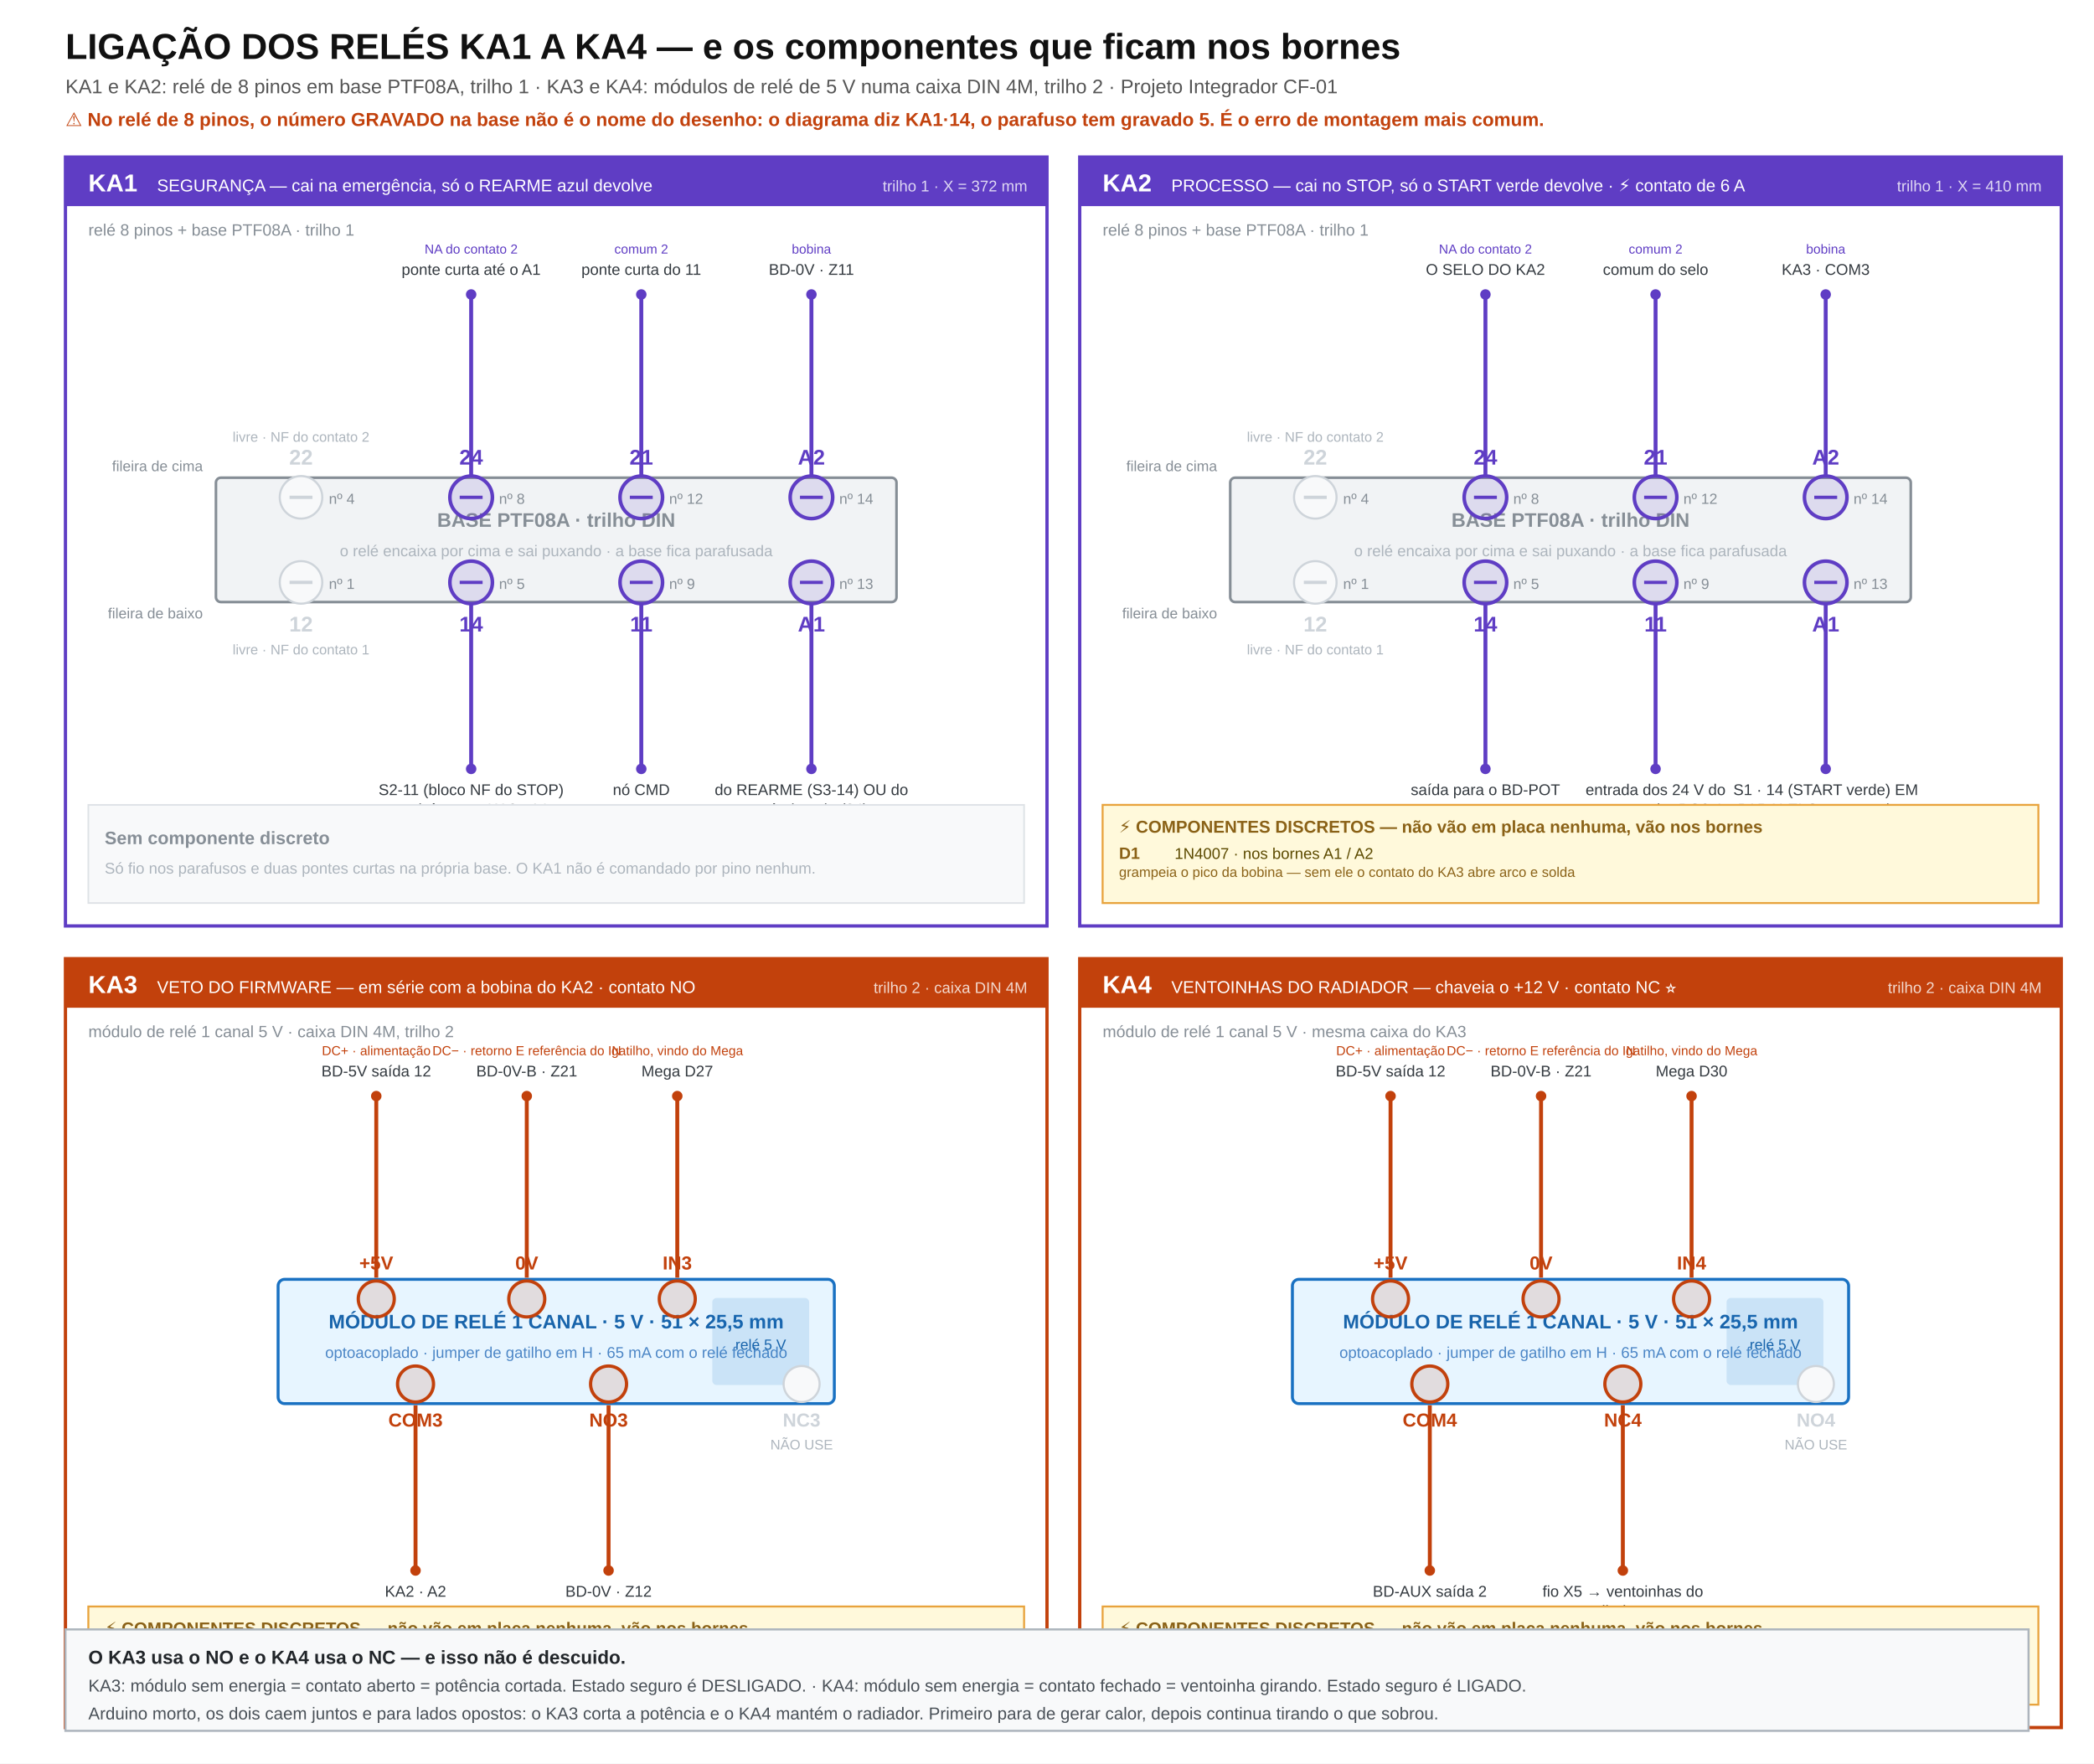
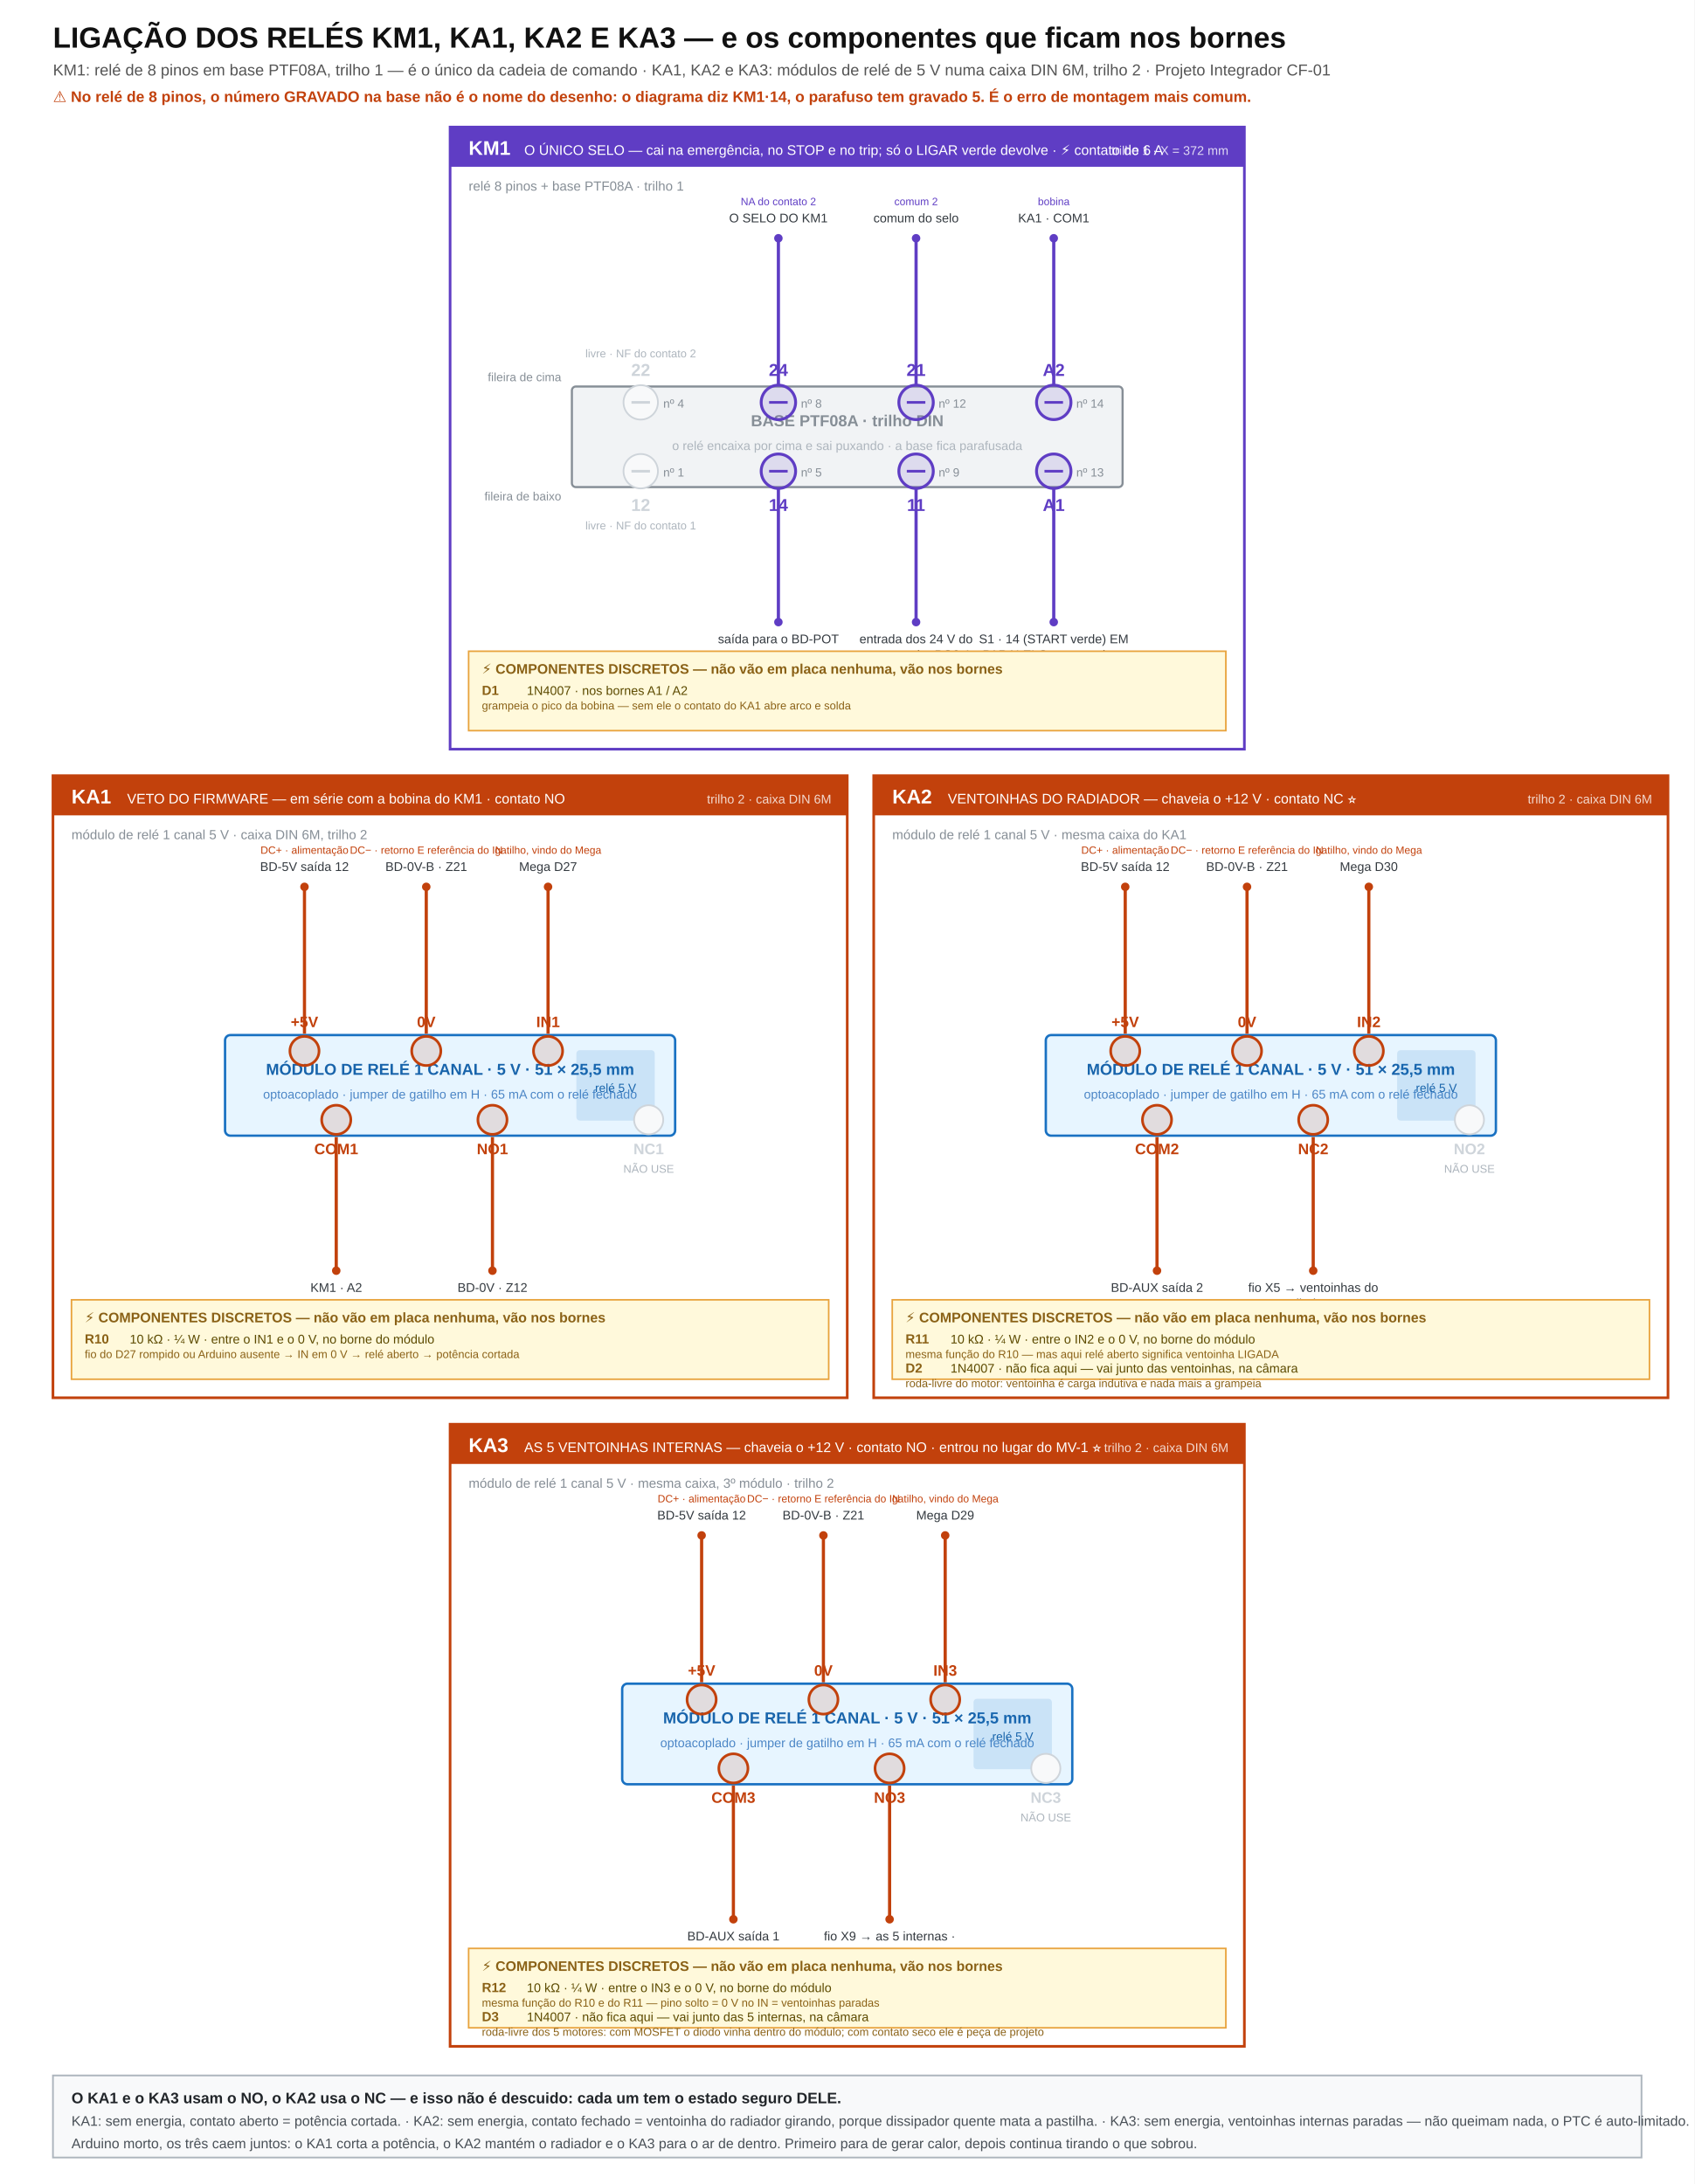
- <svg xmlns="http://www.w3.org/2000/svg" viewBox="0 0 1280 1078" width="1280" height="1078" font-family="Segoe UI, Arial, sans-serif">
-   <rect width="1280" height="1078" fill="#ffffff" />
-   <text x="40" y="36" font-size="22" font-weight="700" fill="#111">LIGAÇÃO DOS RELÉS KA1 A KA4 — e os componentes que ficam nos bornes</text>
-   <text x="40" y="57" font-size="12" fill="#555">KA1 e KA2: relé de 8 pinos em base PTF08A, trilho 1 · KA3 e KA4: módulos de relé de 5 V numa caixa DIN 4M, trilho 2 · Projeto Integrador CF-01</text>
-   <text x="40" y="77" font-size="11.5" font-weight="700" fill="#c2410c">⚠ No relé de 8 pinos, o número GRAVADO na base não é o nome do desenho: o diagrama diz KA1·14, o parafuso tem gravado 5. É o erro de montagem mais comum.</text>
+ <svg xmlns="http://www.w3.org/2000/svg" viewBox="0 0 1280 1650" width="1280" height="1650" font-family="Segoe UI, Arial, sans-serif">
+   <rect width="1280" height="1650" fill="#ffffff" />
+   <text x="40" y="36" font-size="22" font-weight="700" fill="#111">LIGAÇÃO DOS RELÉS KM1, KA1, KA2 E KA3 — e os componentes que ficam nos bornes</text>
+   <text x="40" y="57" font-size="12" fill="#555">KM1: relé de 8 pinos em base PTF08A, trilho 1 — é o único da cadeia de comando · KA1, KA2 e KA3: módulos de relé de 5 V numa caixa DIN 6M, trilho 2 · Projeto Integrador CF-01</text>
+   <text x="40" y="77" font-size="11.5" font-weight="700" fill="#c2410c">⚠ No relé de 8 pinos, o número GRAVADO na base não é o nome do desenho: o diagrama diz KM1·14, o parafuso tem gravado 5. É o erro de montagem mais comum.</text>
+   <g data-rele="KM1">
+     <rect x="340" y="96" width="600" height="470" fill="#ffffff" stroke="#5f3dc4" stroke-width="2" />
+     <rect x="340" y="96" width="600" height="30" fill="#5f3dc4" />
+     <text x="354" y="117" font-size="15" font-weight="700" fill="#fff">KM1</text>
+     <text x="396" y="117" font-size="10.5" fill="#fff">O ÚNICO SELO — cai na emergência, no STOP e no trip; só o LIGAR verde devolve · ⚡ contato de 6 A</text>
+     <text x="928" y="117" font-size="9.5" fill="#ffffffcc" text-anchor="end">trilho 1 · X = 372 mm</text>
+     <text x="354" y="144" font-size="10" fill="#868e96">relé 8 pinos + base PTF08A · trilho 1</text>
+     <rect x="432" y="292" width="416" height="76" fill="#f1f3f5" stroke="#868e96" stroke-width="1.6" rx="3" />
+     <text x="640" y="322" font-size="12" font-weight="700" fill="#868e96" text-anchor="middle">BASE PTF08A · trilho DIN</text>
+     <text x="640" y="340" font-size="9.5" fill="#adb5bd" text-anchor="middle">o relé encaixa por cima e sai puxando · a base fica parafusada</text>
+     <text x="424" y="288" font-size="9" fill="#868e96" text-anchor="end">fileira de cima</text>
+     <text x="424" y="378" font-size="9" fill="#868e96" text-anchor="end">fileira de baixo</text>
+     <circle cx="484" cy="304" r="13" fill="#f8f9fa" stroke="#ced4da" stroke-width="1.3" />
+     <path d="M477 304 L491 304" stroke="#ced4da" stroke-width="2" />
+     <text x="484" y="284" font-size="13" font-weight="700" fill="#ced4da" text-anchor="middle">22</text>
+     <text x="501" y="308" font-size="9" fill="#868e96">nº 4</text>
+     <text x="484" y="270" font-size="8.5" fill="#adb5bd" text-anchor="middle">livre · NF do contato 2</text>
+     <circle cx="588" cy="304" r="13" fill="#5f3dc422" stroke="#5f3dc4" stroke-width="2.2" />
+     <path d="M581 304 L595 304" stroke="#5f3dc4" stroke-width="2" />
+     <text x="588" y="284" font-size="13" font-weight="700" fill="#5f3dc4" text-anchor="middle">24</text>
+     <text x="605" y="308" font-size="9" fill="#868e96">nº 8</text>
+     <path d="M588 291 L588 180" stroke="#5f3dc4" stroke-width="2.4" />
+     <circle cx="588" cy="180" r="3.2" fill="#5f3dc4" />
+     <text x="588" y="168" font-size="9.5" fill="#343a40" text-anchor="middle">O SELO DO KM1</text>
+     <text x="588" y="155" font-size="8" fill="#5f3dc4" text-anchor="middle">NA do contato 2</text>
+     <circle cx="692" cy="304" r="13" fill="#5f3dc422" stroke="#5f3dc4" stroke-width="2.2" />
+     <path d="M685 304 L699 304" stroke="#5f3dc4" stroke-width="2" />
+     <text x="692" y="284" font-size="13" font-weight="700" fill="#5f3dc4" text-anchor="middle">21</text>
+     <text x="709" y="308" font-size="9" fill="#868e96">nº 12</text>
+     <path d="M692 291 L692 180" stroke="#5f3dc4" stroke-width="2.4" />
+     <circle cx="692" cy="180" r="3.2" fill="#5f3dc4" />
+     <text x="692" y="168" font-size="9.5" fill="#343a40" text-anchor="middle">comum do selo</text>
+     <text x="692" y="155" font-size="8" fill="#5f3dc4" text-anchor="middle">comum 2</text>
+     <circle cx="796" cy="304" r="13" fill="#5f3dc422" stroke="#5f3dc4" stroke-width="2.2" />
+     <path d="M789 304 L803 304" stroke="#5f3dc4" stroke-width="2" />
+     <text x="796" y="284" font-size="13" font-weight="700" fill="#5f3dc4" text-anchor="middle">A2</text>
+     <text x="813" y="308" font-size="9" fill="#868e96">nº 14</text>
+     <path d="M796 291 L796 180" stroke="#5f3dc4" stroke-width="2.4" />
+     <circle cx="796" cy="180" r="3.2" fill="#5f3dc4" />
+     <text x="796" y="168" font-size="9.5" fill="#343a40" text-anchor="middle">KA1 · COM1</text>
+     <text x="796" y="155" font-size="8" fill="#5f3dc4" text-anchor="middle">bobina</text>
+     <circle cx="484" cy="356" r="13" fill="#f8f9fa" stroke="#ced4da" stroke-width="1.3" />
+     <path d="M477 356 L491 356" stroke="#ced4da" stroke-width="2" />
+     <text x="484" y="386" font-size="13" font-weight="700" fill="#ced4da" text-anchor="middle">12</text>
+     <text x="501" y="360" font-size="9" fill="#868e96">nº 1</text>
+     <text x="484" y="400" font-size="8.5" fill="#adb5bd" text-anchor="middle">livre · NF do contato 1</text>
+     <circle cx="588" cy="356" r="13" fill="#5f3dc422" stroke="#5f3dc4" stroke-width="2.2" />
+     <path d="M581 356 L595 356" stroke="#5f3dc4" stroke-width="2" />
+     <text x="588" y="386" font-size="13" font-weight="700" fill="#5f3dc4" text-anchor="middle">14</text>
+     <text x="605" y="360" font-size="9" fill="#868e96">nº 5</text>
+     <path d="M588 369 L588 470" stroke="#5f3dc4" stroke-width="2.4" />
+     <circle cx="588" cy="470" r="3.2" fill="#5f3dc4" />
+     <text x="588" y="486" font-size="9.5" fill="#343a40" text-anchor="middle">saída para o BD-POT</text>
+     <text x="588" y="499" font-size="8" fill="#5f3dc4" text-anchor="middle">NA do contato 1</text>
+     <circle cx="692" cy="356" r="13" fill="#5f3dc422" stroke="#5f3dc4" stroke-width="2.2" />
+     <path d="M685 356 L699 356" stroke="#5f3dc4" stroke-width="2" />
+     <text x="692" y="386" font-size="13" font-weight="700" fill="#5f3dc4" text-anchor="middle">11</text>
+     <text x="709" y="360" font-size="9" fill="#868e96">nº 9</text>
+     <path d="M692 369 L692 470" stroke="#5f3dc4" stroke-width="2.4" />
+     <circle cx="692" cy="470" r="3.2" fill="#5f3dc4" />
+     <text x="692" y="486" font-size="9.5" fill="#343a40" text-anchor="middle">entrada dos 24 V do</text>
+     <text x="692" y="498" font-size="9.5" fill="#343a40" text-anchor="middle">prensa-cabo PG9-1</text>
+     <text x="692" y="511" font-size="8" fill="#5f3dc4" text-anchor="middle">comum 1</text>
+     <circle cx="796" cy="356" r="13" fill="#5f3dc422" stroke="#5f3dc4" stroke-width="2.2" />
+     <path d="M789 356 L803 356" stroke="#5f3dc4" stroke-width="2" />
+     <text x="796" y="386" font-size="13" font-weight="700" fill="#5f3dc4" text-anchor="middle">A1</text>
+     <text x="813" y="360" font-size="9" fill="#868e96">nº 13</text>
+     <path d="M796 369 L796 470" stroke="#5f3dc4" stroke-width="2.4" />
+     <circle cx="796" cy="470" r="3.2" fill="#5f3dc4" />
+     <text x="796" y="486" font-size="9.5" fill="#343a40" text-anchor="middle">S1 · 14 (START verde) EM</text>
+     <text x="796" y="498" font-size="9.5" fill="#343a40" text-anchor="middle">PARALELO com o selo…</text>
+     <text x="796" y="511" font-size="8" fill="#5f3dc4" text-anchor="middle">bobina</text>
+     <rect x="354" y="492" width="572" height="60" fill="#fff9db" stroke="#e8a33d" stroke-width="1.2" />
+     <text x="364" y="509" font-size="10.5" font-weight="700" fill="#8a6116">⚡ COMPONENTES DISCRETOS — não vão em placa nenhuma, vão nos bornes</text>
+     <text x="364" y="525" font-size="10" font-weight="700" fill="#8a6116">D1</text>
+     <text x="398" y="525" font-size="9.5" fill="#5c4a00">1N4007 · nos bornes A1 / A2</text>
+     <text x="364" y="536" font-size="8.5" fill="#8a6116">grampeia o pico da bobina — sem ele o contato do KA1 abre arco e solda</text>
+   </g>
  <g data-rele="KA1">
-     <rect x="40" y="96" width="600" height="470" fill="#ffffff" stroke="#5f3dc4" stroke-width="2" />
-     <rect x="40" y="96" width="600" height="30" fill="#5f3dc4" />
-     <text x="54" y="117" font-size="15" font-weight="700" fill="#fff">KA1</text>
-     <text x="96" y="117" font-size="10.5" fill="#fff">SEGURANÇA — cai na emergência, só o REARME azul devolve</text>
-     <text x="628" y="117" font-size="9.5" fill="#ffffffcc" text-anchor="end">trilho 1 · X = 372 mm</text>
-     <text x="54" y="144" font-size="10" fill="#868e96">relé 8 pinos + base PTF08A · trilho 1</text>
-     <rect x="132" y="292" width="416" height="76" fill="#f1f3f5" stroke="#868e96" stroke-width="1.6" rx="3" />
-     <text x="340" y="322" font-size="12" font-weight="700" fill="#868e96" text-anchor="middle">BASE PTF08A · trilho DIN</text>
-     <text x="340" y="340" font-size="9.5" fill="#adb5bd" text-anchor="middle">o relé encaixa por cima e sai puxando · a base fica parafusada</text>
-     <text x="124" y="288" font-size="9" fill="#868e96" text-anchor="end">fileira de cima</text>
-     <text x="124" y="378" font-size="9" fill="#868e96" text-anchor="end">fileira de baixo</text>
-     <circle cx="184" cy="304" r="13" fill="#f8f9fa" stroke="#ced4da" stroke-width="1.3" />
-     <path d="M177 304 L191 304" stroke="#ced4da" stroke-width="2" />
-     <text x="184" y="284" font-size="13" font-weight="700" fill="#ced4da" text-anchor="middle">22</text>
-     <text x="201" y="308" font-size="9" fill="#868e96">nº 4</text>
-     <text x="184" y="270" font-size="8.5" fill="#adb5bd" text-anchor="middle">livre · NF do contato 2</text>
-     <circle cx="288" cy="304" r="13" fill="#5f3dc422" stroke="#5f3dc4" stroke-width="2.2" />
-     <path d="M281 304 L295 304" stroke="#5f3dc4" stroke-width="2" />
-     <text x="288" y="284" font-size="13" font-weight="700" fill="#5f3dc4" text-anchor="middle">24</text>
-     <text x="305" y="308" font-size="9" fill="#868e96">nº 8</text>
-     <path d="M288 291 L288 180" stroke="#5f3dc4" stroke-width="2.4" />
-     <circle cx="288" cy="180" r="3.2" fill="#5f3dc4" />
-     <text x="288" y="168" font-size="9.5" fill="#343a40" text-anchor="middle">ponte curta até o A1</text>
-     <text x="288" y="155" font-size="8" fill="#5f3dc4" text-anchor="middle">NA do contato 2</text>
-     <circle cx="392" cy="304" r="13" fill="#5f3dc422" stroke="#5f3dc4" stroke-width="2.2" />
-     <path d="M385 304 L399 304" stroke="#5f3dc4" stroke-width="2" />
-     <text x="392" y="284" font-size="13" font-weight="700" fill="#5f3dc4" text-anchor="middle">21</text>
-     <text x="409" y="308" font-size="9" fill="#868e96">nº 12</text>
-     <path d="M392 291 L392 180" stroke="#5f3dc4" stroke-width="2.4" />
-     <circle cx="392" cy="180" r="3.2" fill="#5f3dc4" />
-     <text x="392" y="168" font-size="9.5" fill="#343a40" text-anchor="middle">ponte curta do 11</text>
-     <text x="392" y="155" font-size="8" fill="#5f3dc4" text-anchor="middle">comum 2</text>
-     <circle cx="496" cy="304" r="13" fill="#5f3dc422" stroke="#5f3dc4" stroke-width="2.2" />
-     <path d="M489 304 L503 304" stroke="#5f3dc4" stroke-width="2" />
-     <text x="496" y="284" font-size="13" font-weight="700" fill="#5f3dc4" text-anchor="middle">A2</text>
-     <text x="513" y="308" font-size="9" fill="#868e96">nº 14</text>
-     <path d="M496 291 L496 180" stroke="#5f3dc4" stroke-width="2.4" />
-     <circle cx="496" cy="180" r="3.2" fill="#5f3dc4" />
-     <text x="496" y="168" font-size="9.5" fill="#343a40" text-anchor="middle">BD-0V · Z11</text>
-     <text x="496" y="155" font-size="8" fill="#5f3dc4" text-anchor="middle">bobina</text>
-     <circle cx="184" cy="356" r="13" fill="#f8f9fa" stroke="#ced4da" stroke-width="1.3" />
-     <path d="M177 356 L191 356" stroke="#ced4da" stroke-width="2" />
-     <text x="184" y="386" font-size="13" font-weight="700" fill="#ced4da" text-anchor="middle">12</text>
-     <text x="201" y="360" font-size="9" fill="#868e96">nº 1</text>
-     <text x="184" y="400" font-size="8.5" fill="#adb5bd" text-anchor="middle">livre · NF do contato 1</text>
-     <circle cx="288" cy="356" r="13" fill="#5f3dc422" stroke="#5f3dc4" stroke-width="2.2" />
-     <path d="M281 356 L295 356" stroke="#5f3dc4" stroke-width="2" />
-     <text x="288" y="386" font-size="13" font-weight="700" fill="#5f3dc4" text-anchor="middle">14</text>
-     <text x="305" y="360" font-size="9" fill="#868e96">nº 5</text>
-     <path d="M288 369 L288 470" stroke="#5f3dc4" stroke-width="2.4" />
-     <circle cx="288" cy="470" r="3.2" fill="#5f3dc4" />
-     <text x="288" y="486" font-size="9.5" fill="#343a40" text-anchor="middle">S2-11 (bloco NF do STOP)</text>
-     <text x="288" y="498" font-size="9.5" fill="#343a40" text-anchor="middle">→ daí para o KA2 · A1</text>
-     <text x="288" y="511" font-size="8" fill="#5f3dc4" text-anchor="middle">NA do contato 1</text>
-     <circle cx="392" cy="356" r="13" fill="#5f3dc422" stroke="#5f3dc4" stroke-width="2.2" />
-     <path d="M385 356 L399 356" stroke="#5f3dc4" stroke-width="2" />
-     <text x="392" y="386" font-size="13" font-weight="700" fill="#5f3dc4" text-anchor="middle">11</text>
-     <text x="409" y="360" font-size="9" fill="#868e96">nº 9</text>
-     <path d="M392 369 L392 470" stroke="#5f3dc4" stroke-width="2.4" />
-     <circle cx="392" cy="470" r="3.2" fill="#5f3dc4" />
-     <text x="392" y="486" font-size="9.5" fill="#343a40" text-anchor="middle">nó CMD</text>
-     <text x="392" y="499" font-size="8" fill="#5f3dc4" text-anchor="middle">comum 1</text>
-     <circle cx="496" cy="356" r="13" fill="#5f3dc422" stroke="#5f3dc4" stroke-width="2.2" />
-     <path d="M489 356 L503 356" stroke="#5f3dc4" stroke-width="2" />
-     <text x="496" y="386" font-size="13" font-weight="700" fill="#5f3dc4" text-anchor="middle">A1</text>
-     <text x="513" y="360" font-size="9" fill="#868e96">nº 13</text>
-     <path d="M496 369 L496 470" stroke="#5f3dc4" stroke-width="2.4" />
-     <circle cx="496" cy="470" r="3.2" fill="#5f3dc4" />
-     <text x="496" y="486" font-size="9.5" fill="#343a40" text-anchor="middle">do REARME (S3-14) OU do</text>
-     <text x="496" y="498" font-size="9.5" fill="#343a40" text-anchor="middle">próprio selo (24)</text>
-     <text x="496" y="511" font-size="8" fill="#5f3dc4" text-anchor="middle">bobina</text>
-     <rect x="54" y="492" width="572" height="60" fill="#f8f9fa" stroke="#dee2e6" stroke-width="1" />
-     <text x="64" y="516" font-size="11" font-weight="700" fill="#868e96">Sem componente discreto</text>
-     <text x="64" y="534" font-size="9.5" fill="#adb5bd">Só fio nos parafusos e duas pontes curtas na própria base. O KA1 não é comandado por pino nenhum.</text>
-   </g>
-   <g data-rele="KA2">
-     <rect x="660" y="96" width="600" height="470" fill="#ffffff" stroke="#5f3dc4" stroke-width="2" />
-     <rect x="660" y="96" width="600" height="30" fill="#5f3dc4" />
-     <text x="674" y="117" font-size="15" font-weight="700" fill="#fff">KA2</text>
-     <text x="716" y="117" font-size="10.5" fill="#fff">PROCESSO — cai no STOP, só o START verde devolve · ⚡ contato de 6 A</text>
-     <text x="1248" y="117" font-size="9.5" fill="#ffffffcc" text-anchor="end">trilho 1 · X = 410 mm</text>
-     <text x="674" y="144" font-size="10" fill="#868e96">relé 8 pinos + base PTF08A · trilho 1</text>
-     <rect x="752" y="292" width="416" height="76" fill="#f1f3f5" stroke="#868e96" stroke-width="1.6" rx="3" />
-     <text x="960" y="322" font-size="12" font-weight="700" fill="#868e96" text-anchor="middle">BASE PTF08A · trilho DIN</text>
-     <text x="960" y="340" font-size="9.5" fill="#adb5bd" text-anchor="middle">o relé encaixa por cima e sai puxando · a base fica parafusada</text>
-     <text x="744" y="288" font-size="9" fill="#868e96" text-anchor="end">fileira de cima</text>
-     <text x="744" y="378" font-size="9" fill="#868e96" text-anchor="end">fileira de baixo</text>
-     <circle cx="804" cy="304" r="13" fill="#f8f9fa" stroke="#ced4da" stroke-width="1.3" />
-     <path d="M797 304 L811 304" stroke="#ced4da" stroke-width="2" />
-     <text x="804" y="284" font-size="13" font-weight="700" fill="#ced4da" text-anchor="middle">22</text>
-     <text x="821" y="308" font-size="9" fill="#868e96">nº 4</text>
-     <text x="804" y="270" font-size="8.5" fill="#adb5bd" text-anchor="middle">livre · NF do contato 2</text>
-     <circle cx="908" cy="304" r="13" fill="#5f3dc422" stroke="#5f3dc4" stroke-width="2.2" />
-     <path d="M901 304 L915 304" stroke="#5f3dc4" stroke-width="2" />
-     <text x="908" y="284" font-size="13" font-weight="700" fill="#5f3dc4" text-anchor="middle">24</text>
-     <text x="925" y="308" font-size="9" fill="#868e96">nº 8</text>
-     <path d="M908 291 L908 180" stroke="#5f3dc4" stroke-width="2.4" />
-     <circle cx="908" cy="180" r="3.2" fill="#5f3dc4" />
-     <text x="908" y="168" font-size="9.5" fill="#343a40" text-anchor="middle">O SELO DO KA2</text>
-     <text x="908" y="155" font-size="8" fill="#5f3dc4" text-anchor="middle">NA do contato 2</text>
-     <circle cx="1012" cy="304" r="13" fill="#5f3dc422" stroke="#5f3dc4" stroke-width="2.2" />
-     <path d="M1005 304 L1019 304" stroke="#5f3dc4" stroke-width="2" />
-     <text x="1012" y="284" font-size="13" font-weight="700" fill="#5f3dc4" text-anchor="middle">21</text>
-     <text x="1029" y="308" font-size="9" fill="#868e96">nº 12</text>
-     <path d="M1012 291 L1012 180" stroke="#5f3dc4" stroke-width="2.4" />
-     <circle cx="1012" cy="180" r="3.2" fill="#5f3dc4" />
-     <text x="1012" y="168" font-size="9.5" fill="#343a40" text-anchor="middle">comum do selo</text>
-     <text x="1012" y="155" font-size="8" fill="#5f3dc4" text-anchor="middle">comum 2</text>
-     <circle cx="1116" cy="304" r="13" fill="#5f3dc422" stroke="#5f3dc4" stroke-width="2.2" />
-     <path d="M1109 304 L1123 304" stroke="#5f3dc4" stroke-width="2" />
-     <text x="1116" y="284" font-size="13" font-weight="700" fill="#5f3dc4" text-anchor="middle">A2</text>
-     <text x="1133" y="308" font-size="9" fill="#868e96">nº 14</text>
-     <path d="M1116 291 L1116 180" stroke="#5f3dc4" stroke-width="2.4" />
-     <circle cx="1116" cy="180" r="3.2" fill="#5f3dc4" />
-     <text x="1116" y="168" font-size="9.5" fill="#343a40" text-anchor="middle">KA3 · COM3</text>
-     <text x="1116" y="155" font-size="8" fill="#5f3dc4" text-anchor="middle">bobina</text>
-     <circle cx="804" cy="356" r="13" fill="#f8f9fa" stroke="#ced4da" stroke-width="1.3" />
-     <path d="M797 356 L811 356" stroke="#ced4da" stroke-width="2" />
-     <text x="804" y="386" font-size="13" font-weight="700" fill="#ced4da" text-anchor="middle">12</text>
-     <text x="821" y="360" font-size="9" fill="#868e96">nº 1</text>
-     <text x="804" y="400" font-size="8.5" fill="#adb5bd" text-anchor="middle">livre · NF do contato 1</text>
-     <circle cx="908" cy="356" r="13" fill="#5f3dc422" stroke="#5f3dc4" stroke-width="2.2" />
-     <path d="M901 356 L915 356" stroke="#5f3dc4" stroke-width="2" />
-     <text x="908" y="386" font-size="13" font-weight="700" fill="#5f3dc4" text-anchor="middle">14</text>
-     <text x="925" y="360" font-size="9" fill="#868e96">nº 5</text>
-     <path d="M908 369 L908 470" stroke="#5f3dc4" stroke-width="2.4" />
-     <circle cx="908" cy="470" r="3.2" fill="#5f3dc4" />
-     <text x="908" y="486" font-size="9.5" fill="#343a40" text-anchor="middle">saída para o BD-POT</text>
-     <text x="908" y="499" font-size="8" fill="#5f3dc4" text-anchor="middle">NA do contato 1</text>
-     <circle cx="1012" cy="356" r="13" fill="#5f3dc422" stroke="#5f3dc4" stroke-width="2.2" />
-     <path d="M1005 356 L1019 356" stroke="#5f3dc4" stroke-width="2" />
-     <text x="1012" y="386" font-size="13" font-weight="700" fill="#5f3dc4" text-anchor="middle">11</text>
-     <text x="1029" y="360" font-size="9" fill="#868e96">nº 9</text>
-     <path d="M1012 369 L1012 470" stroke="#5f3dc4" stroke-width="2.4" />
-     <circle cx="1012" cy="470" r="3.2" fill="#5f3dc4" />
-     <text x="1012" y="486" font-size="9.5" fill="#343a40" text-anchor="middle">entrada dos 24 V do</text>
-     <text x="1012" y="498" font-size="9.5" fill="#343a40" text-anchor="middle">prensa-cabo PG9-1</text>
-     <text x="1012" y="511" font-size="8" fill="#5f3dc4" text-anchor="middle">comum 1</text>
-     <circle cx="1116" cy="356" r="13" fill="#5f3dc422" stroke="#5f3dc4" stroke-width="2.2" />
-     <path d="M1109 356 L1123 356" stroke="#5f3dc4" stroke-width="2" />
-     <text x="1116" y="386" font-size="13" font-weight="700" fill="#5f3dc4" text-anchor="middle">A1</text>
-     <text x="1133" y="360" font-size="9" fill="#868e96">nº 13</text>
-     <path d="M1116 369 L1116 470" stroke="#5f3dc4" stroke-width="2.4" />
-     <circle cx="1116" cy="470" r="3.2" fill="#5f3dc4" />
-     <text x="1116" y="486" font-size="9.5" fill="#343a40" text-anchor="middle">S1 · 14 (START verde) EM</text>
-     <text x="1116" y="498" font-size="9.5" fill="#343a40" text-anchor="middle">PARALELO com o selo…</text>
-     <text x="1116" y="511" font-size="8" fill="#5f3dc4" text-anchor="middle">bobina</text>
-     <rect x="674" y="492" width="572" height="60" fill="#fff9db" stroke="#e8a33d" stroke-width="1.2" />
-     <text x="684" y="509" font-size="10.5" font-weight="700" fill="#8a6116">⚡ COMPONENTES DISCRETOS — não vão em placa nenhuma, vão nos bornes</text>
-     <text x="684" y="525" font-size="10" font-weight="700" fill="#8a6116">D1</text>
-     <text x="718" y="525" font-size="9.5" fill="#5c4a00">1N4007 · nos bornes A1 / A2</text>
-     <text x="684" y="536" font-size="8.5" fill="#8a6116">grampeia o pico da bobina — sem ele o contato do KA3 abre arco e solda</text>
-   </g>
-   <g data-rele="KA3">
    <rect x="40" y="586" width="600" height="470" fill="#ffffff" stroke="#c2410c" stroke-width="2" />
    <rect x="40" y="586" width="600" height="30" fill="#c2410c" />
-     <text x="54" y="607" font-size="15" font-weight="700" fill="#fff">KA3</text>
-     <text x="96" y="607" font-size="10.5" fill="#fff">VETO DO FIRMWARE — em série com a bobina do KA2 · contato NO</text>
-     <text x="628" y="607" font-size="9.5" fill="#ffffffcc" text-anchor="end">trilho 2 · caixa DIN 4M</text>
-     <text x="54" y="634" font-size="10" fill="#868e96">módulo de relé 1 canal 5 V · caixa DIN 4M, trilho 2</text>
+     <text x="54" y="607" font-size="15" font-weight="700" fill="#fff">KA1</text>
+     <text x="96" y="607" font-size="10.5" fill="#fff">VETO DO FIRMWARE — em série com a bobina do KM1 · contato NO</text>
+     <text x="628" y="607" font-size="9.5" fill="#ffffffcc" text-anchor="end">trilho 2 · caixa DIN 6M</text>
+     <text x="54" y="634" font-size="10" fill="#868e96">módulo de relé 1 canal 5 V · caixa DIN 6M, trilho 2</text>
    <rect x="170" y="782" width="340" height="76" fill="#e7f5ff" stroke="#1971c2" stroke-width="1.8" rx="4" />
    <text x="340" y="812" font-size="12" font-weight="700" fill="#1864ab" text-anchor="middle">MÓDULO DE RELÉ 1 CANAL · 5 V · 51 × 25,5 mm</text>
    <text x="340" y="830" font-size="9.5" fill="#4c86c6" text-anchor="middle">optoacoplado · jumper de gatilho em H · 65 mA com o relé fechado</text>
    <rect x="436" y="794" width="58" height="52" fill="#1971c2" opacity="0.14" stroke="#1971c2" stroke-width="1.2" rx="2" />
    <text x="465" y="825" font-size="9" fill="#1864ab" text-anchor="middle">relé 5 V</text>
    <circle cx="230" cy="794" r="11" fill="#c2410c22" stroke="#c2410c" stroke-width="2" />
    <text x="230" y="776" font-size="11.5" font-weight="700" fill="#c2410c" text-anchor="middle">+5V</text>
    <path d="M230 781 L230 670" stroke="#c2410c" stroke-width="2.4" />
    <circle cx="230" cy="670" r="3.2" fill="#c2410c" />
    <text x="230" y="658" font-size="9.5" fill="#343a40" text-anchor="middle">BD-5V saída 12</text>
    <text x="230" y="645" font-size="8" fill="#c2410c" text-anchor="middle">DC+ · alimentação</text>
    <circle cx="322" cy="794" r="11" fill="#c2410c22" stroke="#c2410c" stroke-width="2" />
    <text x="322" y="776" font-size="11.5" font-weight="700" fill="#c2410c" text-anchor="middle">0V</text>
    <path d="M322 781 L322 670" stroke="#c2410c" stroke-width="2.4" />
    <circle cx="322" cy="670" r="3.2" fill="#c2410c" />
    <text x="322" y="658" font-size="9.5" fill="#343a40" text-anchor="middle">BD-0V-B · Z21</text>
    <text x="322" y="645" font-size="8" fill="#c2410c" text-anchor="middle">DC− · retorno E referência do IN</text>
    <circle cx="414" cy="794" r="11" fill="#c2410c22" stroke="#c2410c" stroke-width="2" />
-     <text x="414" y="776" font-size="11.5" font-weight="700" fill="#c2410c" text-anchor="middle">IN3</text>
+     <text x="414" y="776" font-size="11.5" font-weight="700" fill="#c2410c" text-anchor="middle">IN1</text>
    <path d="M414 781 L414 670" stroke="#c2410c" stroke-width="2.4" />
    <circle cx="414" cy="670" r="3.2" fill="#c2410c" />
    <text x="414" y="658" font-size="9.5" fill="#343a40" text-anchor="middle">Mega D27</text>
    <text x="414" y="645" font-size="8" fill="#c2410c" text-anchor="middle">gatilho, vindo do Mega</text>
    <circle cx="254" cy="846" r="11" fill="#c2410c22" stroke="#c2410c" stroke-width="2" />
-     <text x="254" y="872" font-size="11.5" font-weight="700" fill="#c2410c" text-anchor="middle">COM3</text>
+     <text x="254" y="872" font-size="11.5" font-weight="700" fill="#c2410c" text-anchor="middle">COM1</text>
    <path d="M254 859 L254 960" stroke="#c2410c" stroke-width="2.4" />
    <circle cx="254" cy="960" r="3.2" fill="#c2410c" />
-     <text x="254" y="976" font-size="9.5" fill="#343a40" text-anchor="middle">KA2 · A2</text>
+     <text x="254" y="976" font-size="9.5" fill="#343a40" text-anchor="middle">KM1 · A2</text>
    <text x="254" y="989" font-size="8" fill="#c2410c" text-anchor="middle">comum do contato</text>
    <circle cx="372" cy="846" r="11" fill="#c2410c22" stroke="#c2410c" stroke-width="2" />
-     <text x="372" y="872" font-size="11.5" font-weight="700" fill="#c2410c" text-anchor="middle">NO3</text>
+     <text x="372" y="872" font-size="11.5" font-weight="700" fill="#c2410c" text-anchor="middle">NO1</text>
    <path d="M372 859 L372 960" stroke="#c2410c" stroke-width="2.4" />
    <circle cx="372" cy="960" r="3.2" fill="#c2410c" />
    <text x="372" y="976" font-size="9.5" fill="#343a40" text-anchor="middle">BD-0V · Z12</text>
    <text x="372" y="989" font-size="8" fill="#c2410c" text-anchor="middle">NO — aberto em repouso</text>
    <circle cx="490" cy="846" r="11" fill="#f8f9fa" stroke="#ced4da" stroke-width="1.3" />
-     <text x="490" y="872" font-size="11.5" font-weight="700" fill="#ced4da" text-anchor="middle">NC3</text>
+     <text x="490" y="872" font-size="11.5" font-weight="700" fill="#ced4da" text-anchor="middle">NC1</text>
    <text x="490" y="886" font-size="8.5" fill="#adb5bd" text-anchor="middle">NÃO USE</text>
    <rect x="54" y="982" width="572" height="60" fill="#fff9db" stroke="#e8a33d" stroke-width="1.2" />
    <text x="64" y="999" font-size="10.5" font-weight="700" fill="#8a6116">⚡ COMPONENTES DISCRETOS — não vão em placa nenhuma, vão nos bornes</text>
    <text x="64" y="1015" font-size="10" font-weight="700" fill="#8a6116">R10</text>
-     <text x="98" y="1015" font-size="9.5" fill="#5c4a00">10 kΩ · ¼ W · entre o IN3 e o 0 V, no borne do módulo</text>
+     <text x="98" y="1015" font-size="9.5" fill="#5c4a00">10 kΩ · ¼ W · entre o IN1 e o 0 V, no borne do módulo</text>
    <text x="64" y="1026" font-size="8.5" fill="#8a6116">fio do D27 rompido ou Arduino ausente → IN em 0 V → relé aberto → potência cortada</text>
  </g>
-   <g data-rele="KA4">
+   <g data-rele="KA2">
    <rect x="660" y="586" width="600" height="470" fill="#ffffff" stroke="#c2410c" stroke-width="2" />
    <rect x="660" y="586" width="600" height="30" fill="#c2410c" />
-     <text x="674" y="607" font-size="15" font-weight="700" fill="#fff">KA4</text>
+     <text x="674" y="607" font-size="15" font-weight="700" fill="#fff">KA2</text>
    <text x="716" y="607" font-size="10.5" fill="#fff">VENTOINHAS DO RADIADOR — chaveia o +12 V · contato NC ⭐</text>
-     <text x="1248" y="607" font-size="9.5" fill="#ffffffcc" text-anchor="end">trilho 2 · caixa DIN 4M</text>
-     <text x="674" y="634" font-size="10" fill="#868e96">módulo de relé 1 canal 5 V · mesma caixa do KA3</text>
+     <text x="1248" y="607" font-size="9.5" fill="#ffffffcc" text-anchor="end">trilho 2 · caixa DIN 6M</text>
+     <text x="674" y="634" font-size="10" fill="#868e96">módulo de relé 1 canal 5 V · mesma caixa do KA1</text>
    <rect x="790" y="782" width="340" height="76" fill="#e7f5ff" stroke="#1971c2" stroke-width="1.8" rx="4" />
    <text x="960" y="812" font-size="12" font-weight="700" fill="#1864ab" text-anchor="middle">MÓDULO DE RELÉ 1 CANAL · 5 V · 51 × 25,5 mm</text>
    <text x="960" y="830" font-size="9.5" fill="#4c86c6" text-anchor="middle">optoacoplado · jumper de gatilho em H · 65 mA com o relé fechado</text>
    <rect x="1056" y="794" width="58" height="52" fill="#1971c2" opacity="0.14" stroke="#1971c2" stroke-width="1.2" rx="2" />
    <text x="1085" y="825" font-size="9" fill="#1864ab" text-anchor="middle">relé 5 V</text>
    <circle cx="850" cy="794" r="11" fill="#c2410c22" stroke="#c2410c" stroke-width="2" />
    <text x="850" y="776" font-size="11.5" font-weight="700" fill="#c2410c" text-anchor="middle">+5V</text>
    <path d="M850 781 L850 670" stroke="#c2410c" stroke-width="2.4" />
    <circle cx="850" cy="670" r="3.2" fill="#c2410c" />
    <text x="850" y="658" font-size="9.5" fill="#343a40" text-anchor="middle">BD-5V saída 12</text>
    <text x="850" y="645" font-size="8" fill="#c2410c" text-anchor="middle">DC+ · alimentação</text>
    <circle cx="942" cy="794" r="11" fill="#c2410c22" stroke="#c2410c" stroke-width="2" />
    <text x="942" y="776" font-size="11.5" font-weight="700" fill="#c2410c" text-anchor="middle">0V</text>
    <path d="M942 781 L942 670" stroke="#c2410c" stroke-width="2.4" />
    <circle cx="942" cy="670" r="3.2" fill="#c2410c" />
    <text x="942" y="658" font-size="9.5" fill="#343a40" text-anchor="middle">BD-0V-B · Z21</text>
    <text x="942" y="645" font-size="8" fill="#c2410c" text-anchor="middle">DC− · retorno E referência do IN</text>
    <circle cx="1034" cy="794" r="11" fill="#c2410c22" stroke="#c2410c" stroke-width="2" />
-     <text x="1034" y="776" font-size="11.5" font-weight="700" fill="#c2410c" text-anchor="middle">IN4</text>
+     <text x="1034" y="776" font-size="11.5" font-weight="700" fill="#c2410c" text-anchor="middle">IN2</text>
    <path d="M1034 781 L1034 670" stroke="#c2410c" stroke-width="2.4" />
    <circle cx="1034" cy="670" r="3.2" fill="#c2410c" />
    <text x="1034" y="658" font-size="9.5" fill="#343a40" text-anchor="middle">Mega D30</text>
    <text x="1034" y="645" font-size="8" fill="#c2410c" text-anchor="middle">gatilho, vindo do Mega</text>
    <circle cx="874" cy="846" r="11" fill="#c2410c22" stroke="#c2410c" stroke-width="2" />
-     <text x="874" y="872" font-size="11.5" font-weight="700" fill="#c2410c" text-anchor="middle">COM4</text>
+     <text x="874" y="872" font-size="11.5" font-weight="700" fill="#c2410c" text-anchor="middle">COM2</text>
    <path d="M874 859 L874 960" stroke="#c2410c" stroke-width="2.4" />
    <circle cx="874" cy="960" r="3.2" fill="#c2410c" />
    <text x="874" y="976" font-size="9.5" fill="#343a40" text-anchor="middle">BD-AUX saída 2</text>
    <text x="874" y="989" font-size="8" fill="#c2410c" text-anchor="middle">comum do contato</text>
    <circle cx="992" cy="846" r="11" fill="#c2410c22" stroke="#c2410c" stroke-width="2" />
-     <text x="992" y="872" font-size="11.5" font-weight="700" fill="#c2410c" text-anchor="middle">NC4</text>
+     <text x="992" y="872" font-size="11.5" font-weight="700" fill="#c2410c" text-anchor="middle">NC2</text>
    <path d="M992 859 L992 960" stroke="#c2410c" stroke-width="2.4" />
    <circle cx="992" cy="960" r="3.2" fill="#c2410c" />
    <text x="992" y="976" font-size="9.5" fill="#343a40" text-anchor="middle">fio X5 → ventoinhas do</text>
    <text x="992" y="988" font-size="9.5" fill="#343a40" text-anchor="middle">radiador · +</text>
    <text x="992" y="1001" font-size="8" fill="#c2410c" text-anchor="middle">NC — FECHADO em repouso</text>
    <circle cx="1110" cy="846" r="11" fill="#f8f9fa" stroke="#ced4da" stroke-width="1.3" />
-     <text x="1110" y="872" font-size="11.5" font-weight="700" fill="#ced4da" text-anchor="middle">NO4</text>
+     <text x="1110" y="872" font-size="11.5" font-weight="700" fill="#ced4da" text-anchor="middle">NO2</text>
    <text x="1110" y="886" font-size="8.5" fill="#adb5bd" text-anchor="middle">NÃO USE</text>
    <rect x="674" y="982" width="572" height="60" fill="#fff9db" stroke="#e8a33d" stroke-width="1.2" />
    <text x="684" y="999" font-size="10.5" font-weight="700" fill="#8a6116">⚡ COMPONENTES DISCRETOS — não vão em placa nenhuma, vão nos bornes</text>
    <text x="684" y="1015" font-size="10" font-weight="700" fill="#8a6116">R11</text>
-     <text x="718" y="1015" font-size="9.5" fill="#5c4a00">10 kΩ · ¼ W · entre o IN4 e o 0 V, no borne do módulo</text>
+     <text x="718" y="1015" font-size="9.5" fill="#5c4a00">10 kΩ · ¼ W · entre o IN2 e o 0 V, no borne do módulo</text>
    <text x="684" y="1026" font-size="8.5" fill="#8a6116">mesma função do R10 — mas aqui relé aberto significa ventoinha LIGADA</text>
    <text x="684" y="1037" font-size="10" font-weight="700" fill="#8a6116">D2</text>
    <text x="718" y="1037" font-size="9.5" fill="#5c4a00">1N4007 · não fica aqui — vai junto das ventoinhas, na câmara</text>
    <text x="684" y="1048" font-size="8.5" fill="#8a6116">roda-livre do motor: ventoinha é carga indutiva e nada mais a grampeia</text>
  </g>
-   <rect x="40" y="996" width="1200" height="62" fill="#f8f9fa" stroke="#adb5bd" stroke-width="1.3" />
-   <text x="54" y="1017" font-size="11.5" font-weight="700" fill="#212529">O KA3 usa o NO e o KA4 usa o NC — e isso não é descuido.</text>
-   <text x="54" y="1034" font-size="10.5" fill="#495057">KA3: módulo sem energia = contato aberto = potência cortada. Estado seguro é DESLIGADO. · KA4: módulo sem energia = contato fechado = ventoinha girando. Estado seguro é LIGADO.</text>
-   <text x="54" y="1051" font-size="10.5" fill="#495057">Arduino morto, os dois caem juntos e para lados opostos: o KA3 corta a potência e o KA4 mantém o radiador. Primeiro para de gerar calor, depois continua tirando o que sobrou.</text>
+   <g data-rele="KA3">
+     <rect x="340" y="1076" width="600" height="470" fill="#ffffff" stroke="#c2410c" stroke-width="2" />
+     <rect x="340" y="1076" width="600" height="30" fill="#c2410c" />
+     <text x="354" y="1097" font-size="15" font-weight="700" fill="#fff">KA3</text>
+     <text x="396" y="1097" font-size="10.5" fill="#fff">AS 5 VENTOINHAS INTERNAS — chaveia o +12 V · contato NO · entrou no lugar do MV-1 ⭐</text>
+     <text x="928" y="1097" font-size="9.5" fill="#ffffffcc" text-anchor="end">trilho 2 · caixa DIN 6M</text>
+     <text x="354" y="1124" font-size="10" fill="#868e96">módulo de relé 1 canal 5 V · mesma caixa, 3º módulo · trilho 2</text>
+     <rect x="470" y="1272" width="340" height="76" fill="#e7f5ff" stroke="#1971c2" stroke-width="1.8" rx="4" />
+     <text x="640" y="1302" font-size="12" font-weight="700" fill="#1864ab" text-anchor="middle">MÓDULO DE RELÉ 1 CANAL · 5 V · 51 × 25,5 mm</text>
+     <text x="640" y="1320" font-size="9.5" fill="#4c86c6" text-anchor="middle">optoacoplado · jumper de gatilho em H · 65 mA com o relé fechado</text>
+     <rect x="736" y="1284" width="58" height="52" fill="#1971c2" opacity="0.14" stroke="#1971c2" stroke-width="1.2" rx="2" />
+     <text x="765" y="1315" font-size="9" fill="#1864ab" text-anchor="middle">relé 5 V</text>
+     <circle cx="530" cy="1284" r="11" fill="#c2410c22" stroke="#c2410c" stroke-width="2" />
+     <text x="530" y="1266" font-size="11.5" font-weight="700" fill="#c2410c" text-anchor="middle">+5V</text>
+     <path d="M530 1271 L530 1160" stroke="#c2410c" stroke-width="2.4" />
+     <circle cx="530" cy="1160" r="3.2" fill="#c2410c" />
+     <text x="530" y="1148" font-size="9.5" fill="#343a40" text-anchor="middle">BD-5V saída 12</text>
+     <text x="530" y="1135" font-size="8" fill="#c2410c" text-anchor="middle">DC+ · alimentação</text>
+     <circle cx="622" cy="1284" r="11" fill="#c2410c22" stroke="#c2410c" stroke-width="2" />
+     <text x="622" y="1266" font-size="11.5" font-weight="700" fill="#c2410c" text-anchor="middle">0V</text>
+     <path d="M622 1271 L622 1160" stroke="#c2410c" stroke-width="2.4" />
+     <circle cx="622" cy="1160" r="3.2" fill="#c2410c" />
+     <text x="622" y="1148" font-size="9.5" fill="#343a40" text-anchor="middle">BD-0V-B · Z21</text>
+     <text x="622" y="1135" font-size="8" fill="#c2410c" text-anchor="middle">DC− · retorno E referência do IN</text>
+     <circle cx="714" cy="1284" r="11" fill="#c2410c22" stroke="#c2410c" stroke-width="2" />
+     <text x="714" y="1266" font-size="11.5" font-weight="700" fill="#c2410c" text-anchor="middle">IN3</text>
+     <path d="M714 1271 L714 1160" stroke="#c2410c" stroke-width="2.4" />
+     <circle cx="714" cy="1160" r="3.2" fill="#c2410c" />
+     <text x="714" y="1148" font-size="9.5" fill="#343a40" text-anchor="middle">Mega D29</text>
+     <text x="714" y="1135" font-size="8" fill="#c2410c" text-anchor="middle">gatilho, vindo do Mega</text>
+     <circle cx="554" cy="1336" r="11" fill="#c2410c22" stroke="#c2410c" stroke-width="2" />
+     <text x="554" y="1362" font-size="11.5" font-weight="700" fill="#c2410c" text-anchor="middle">COM3</text>
+     <path d="M554 1349 L554 1450" stroke="#c2410c" stroke-width="2.4" />
+     <circle cx="554" cy="1450" r="3.2" fill="#c2410c" />
+     <text x="554" y="1466" font-size="9.5" fill="#343a40" text-anchor="middle">BD-AUX saída 1</text>
+     <text x="554" y="1479" font-size="8" fill="#c2410c" text-anchor="middle">comum do contato</text>
+     <circle cx="672" cy="1336" r="11" fill="#c2410c22" stroke="#c2410c" stroke-width="2" />
+     <text x="672" y="1362" font-size="11.5" font-weight="700" fill="#c2410c" text-anchor="middle">NO3</text>
+     <path d="M672 1349 L672 1450" stroke="#c2410c" stroke-width="2.4" />
+     <circle cx="672" cy="1450" r="3.2" fill="#c2410c" />
+     <text x="672" y="1466" font-size="9.5" fill="#343a40" text-anchor="middle">fio X9 → as 5 internas ·</text>
+     <text x="672" y="1478" font-size="9.5" fill="#343a40" text-anchor="middle">+</text>
+     <text x="672" y="1491" font-size="8" fill="#c2410c" text-anchor="middle">NO — aberto em repouso</text>
+     <circle cx="790" cy="1336" r="11" fill="#f8f9fa" stroke="#ced4da" stroke-width="1.3" />
+     <text x="790" y="1362" font-size="11.5" font-weight="700" fill="#ced4da" text-anchor="middle">NC3</text>
+     <text x="790" y="1376" font-size="8.5" fill="#adb5bd" text-anchor="middle">NÃO USE</text>
+     <rect x="354" y="1472" width="572" height="60" fill="#fff9db" stroke="#e8a33d" stroke-width="1.2" />
+     <text x="364" y="1489" font-size="10.5" font-weight="700" fill="#8a6116">⚡ COMPONENTES DISCRETOS — não vão em placa nenhuma, vão nos bornes</text>
+     <text x="364" y="1505" font-size="10" font-weight="700" fill="#8a6116">R12</text>
+     <text x="398" y="1505" font-size="9.5" fill="#5c4a00">10 kΩ · ¼ W · entre o IN3 e o 0 V, no borne do módulo</text>
+     <text x="364" y="1516" font-size="8.5" fill="#8a6116">mesma função do R10 e do R11 — pino solto = 0 V no IN = ventoinhas paradas</text>
+     <text x="364" y="1527" font-size="10" font-weight="700" fill="#8a6116">D3</text>
+     <text x="398" y="1527" font-size="9.5" fill="#5c4a00">1N4007 · não fica aqui — vai junto das 5 internas, na câmara</text>
+     <text x="364" y="1538" font-size="8.5" fill="#8a6116">roda-livre dos 5 motores: com MOSFET o diodo vinha dentro do módulo; com contato seco ele é peça de projeto</text>
+   </g>
+   <rect x="40" y="1568" width="1200" height="62" fill="#f8f9fa" stroke="#adb5bd" stroke-width="1.3" />
+   <text x="54" y="1589" font-size="11.5" font-weight="700" fill="#212529">O KA1 e o KA3 usam o NO, o KA2 usa o NC — e isso não é descuido: cada um tem o estado seguro DELE.</text>
+   <text x="54" y="1606" font-size="10.5" fill="#495057">KA1: sem energia, contato aberto = potência cortada. · KA2: sem energia, contato fechado = ventoinha do radiador girando, porque dissipador quente mata a pastilha. · KA3: sem energia, ventoinhas internas paradas — não queimam nada, o PTC é auto-limitado.</text>
+   <text x="54" y="1623" font-size="10.5" fill="#495057">Arduino morto, os três caem juntos: o KA1 corta a potência, o KA2 mantém o radiador e o KA3 para o ar de dentro. Primeiro para de gerar calor, depois continua tirando o que sobrou.</text>
</svg>
